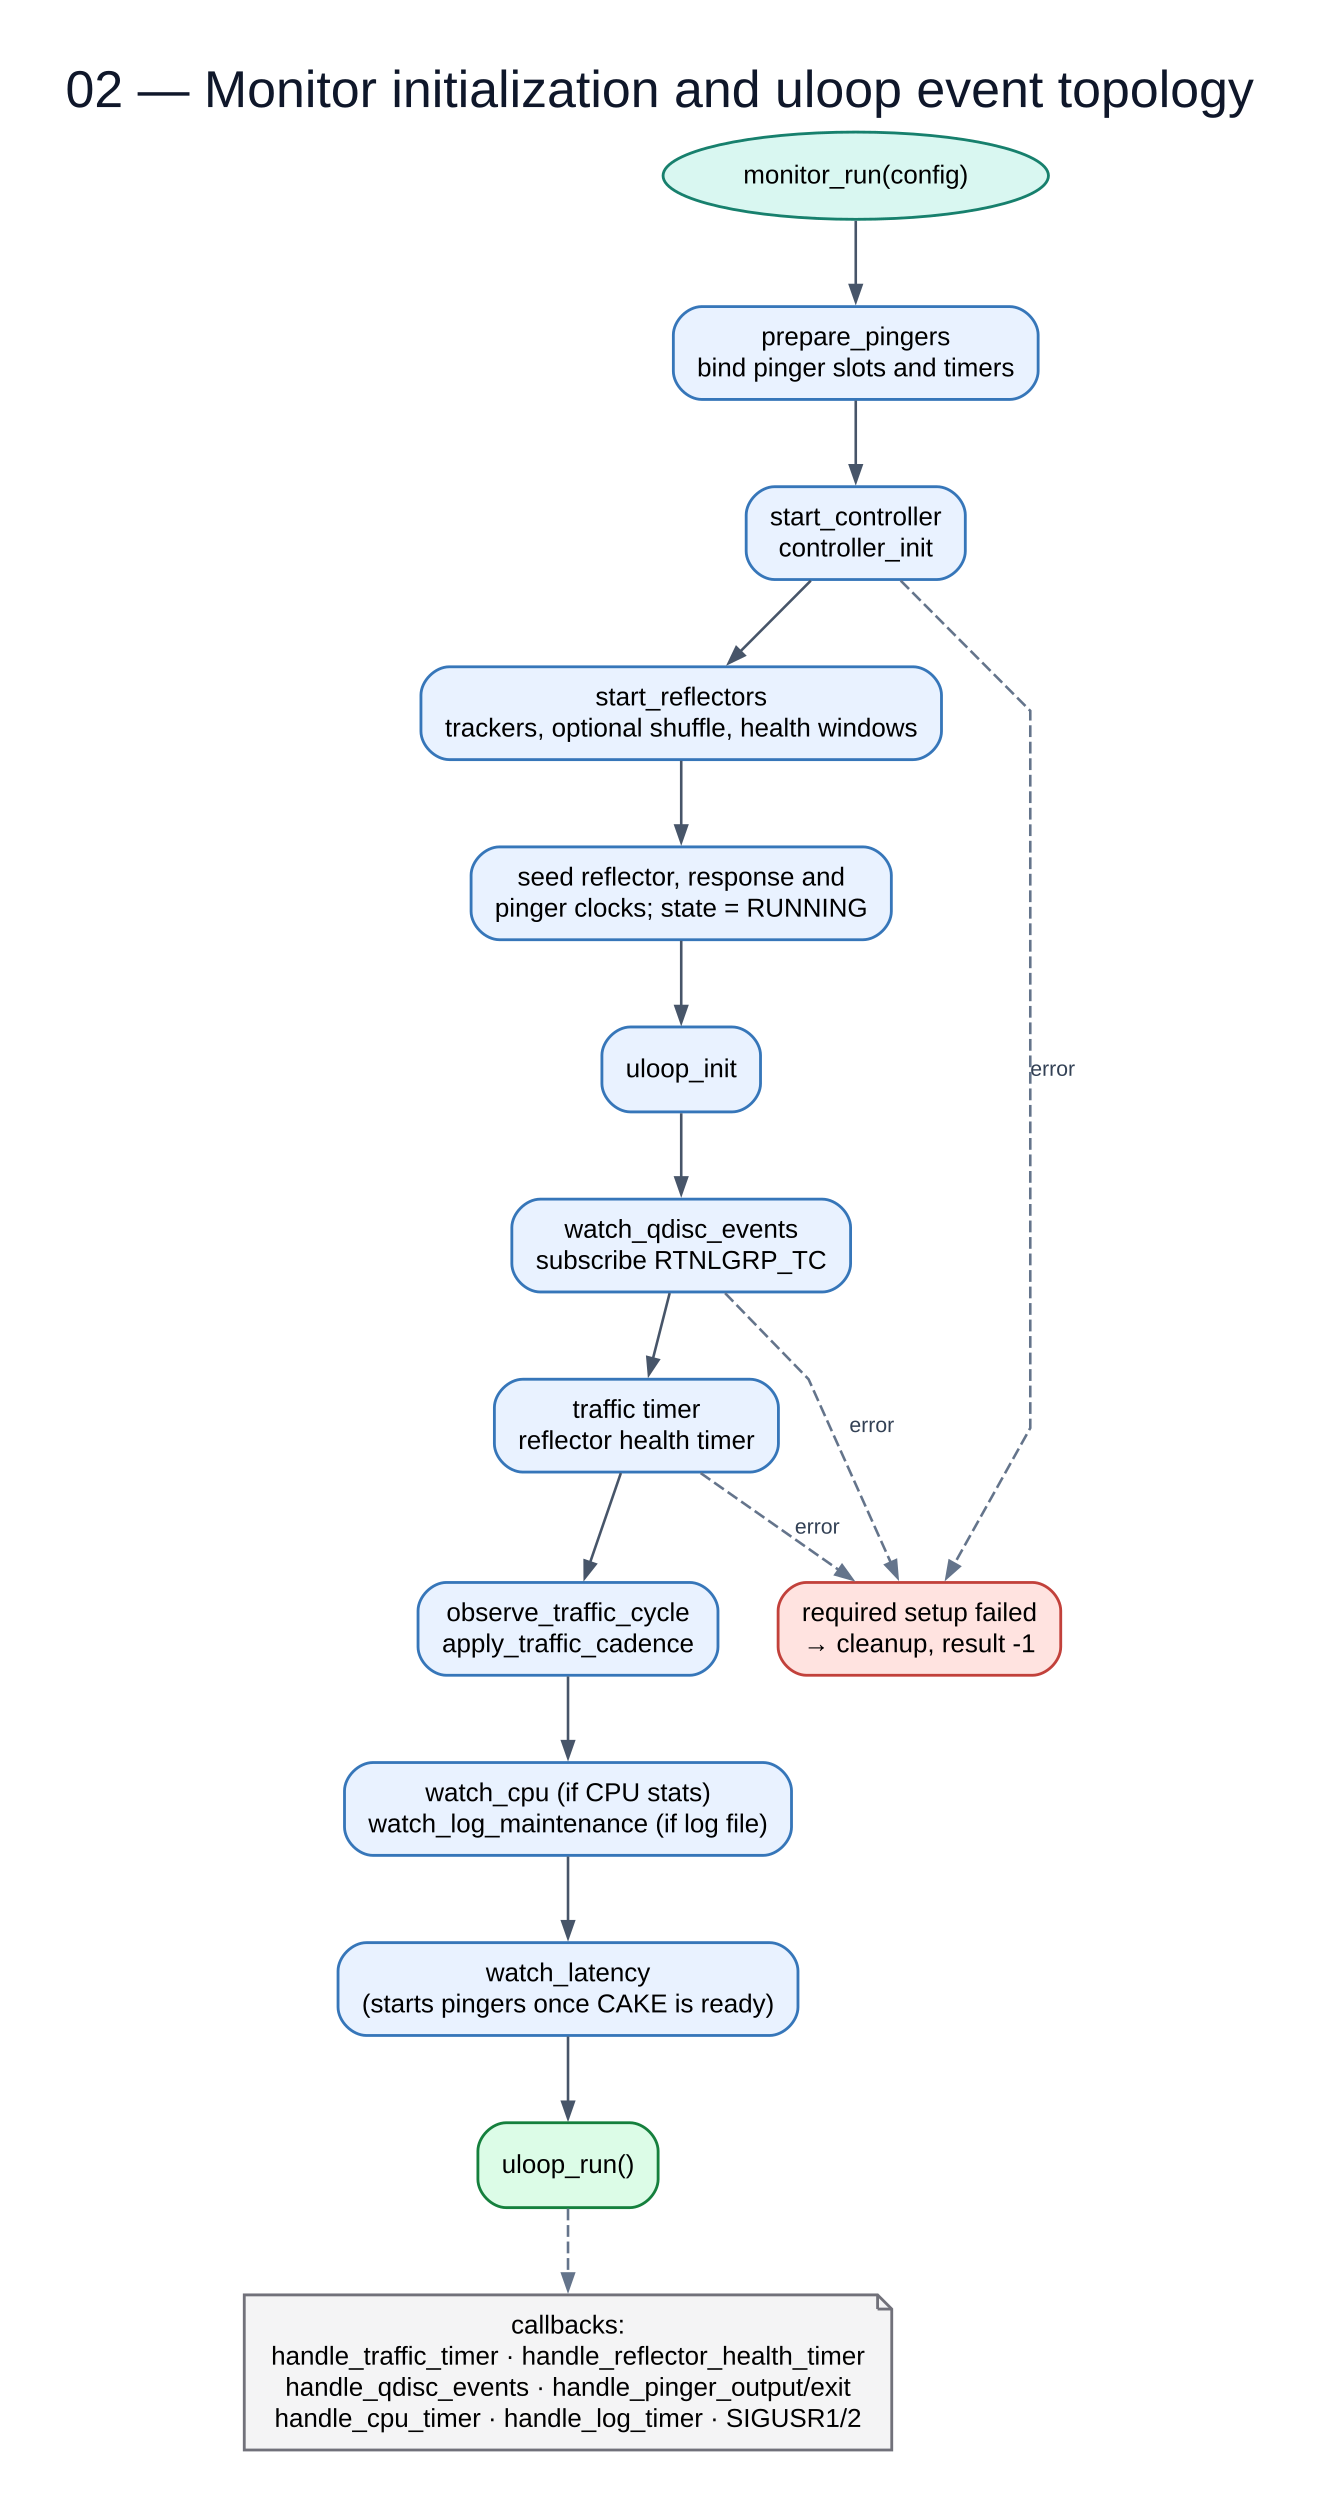
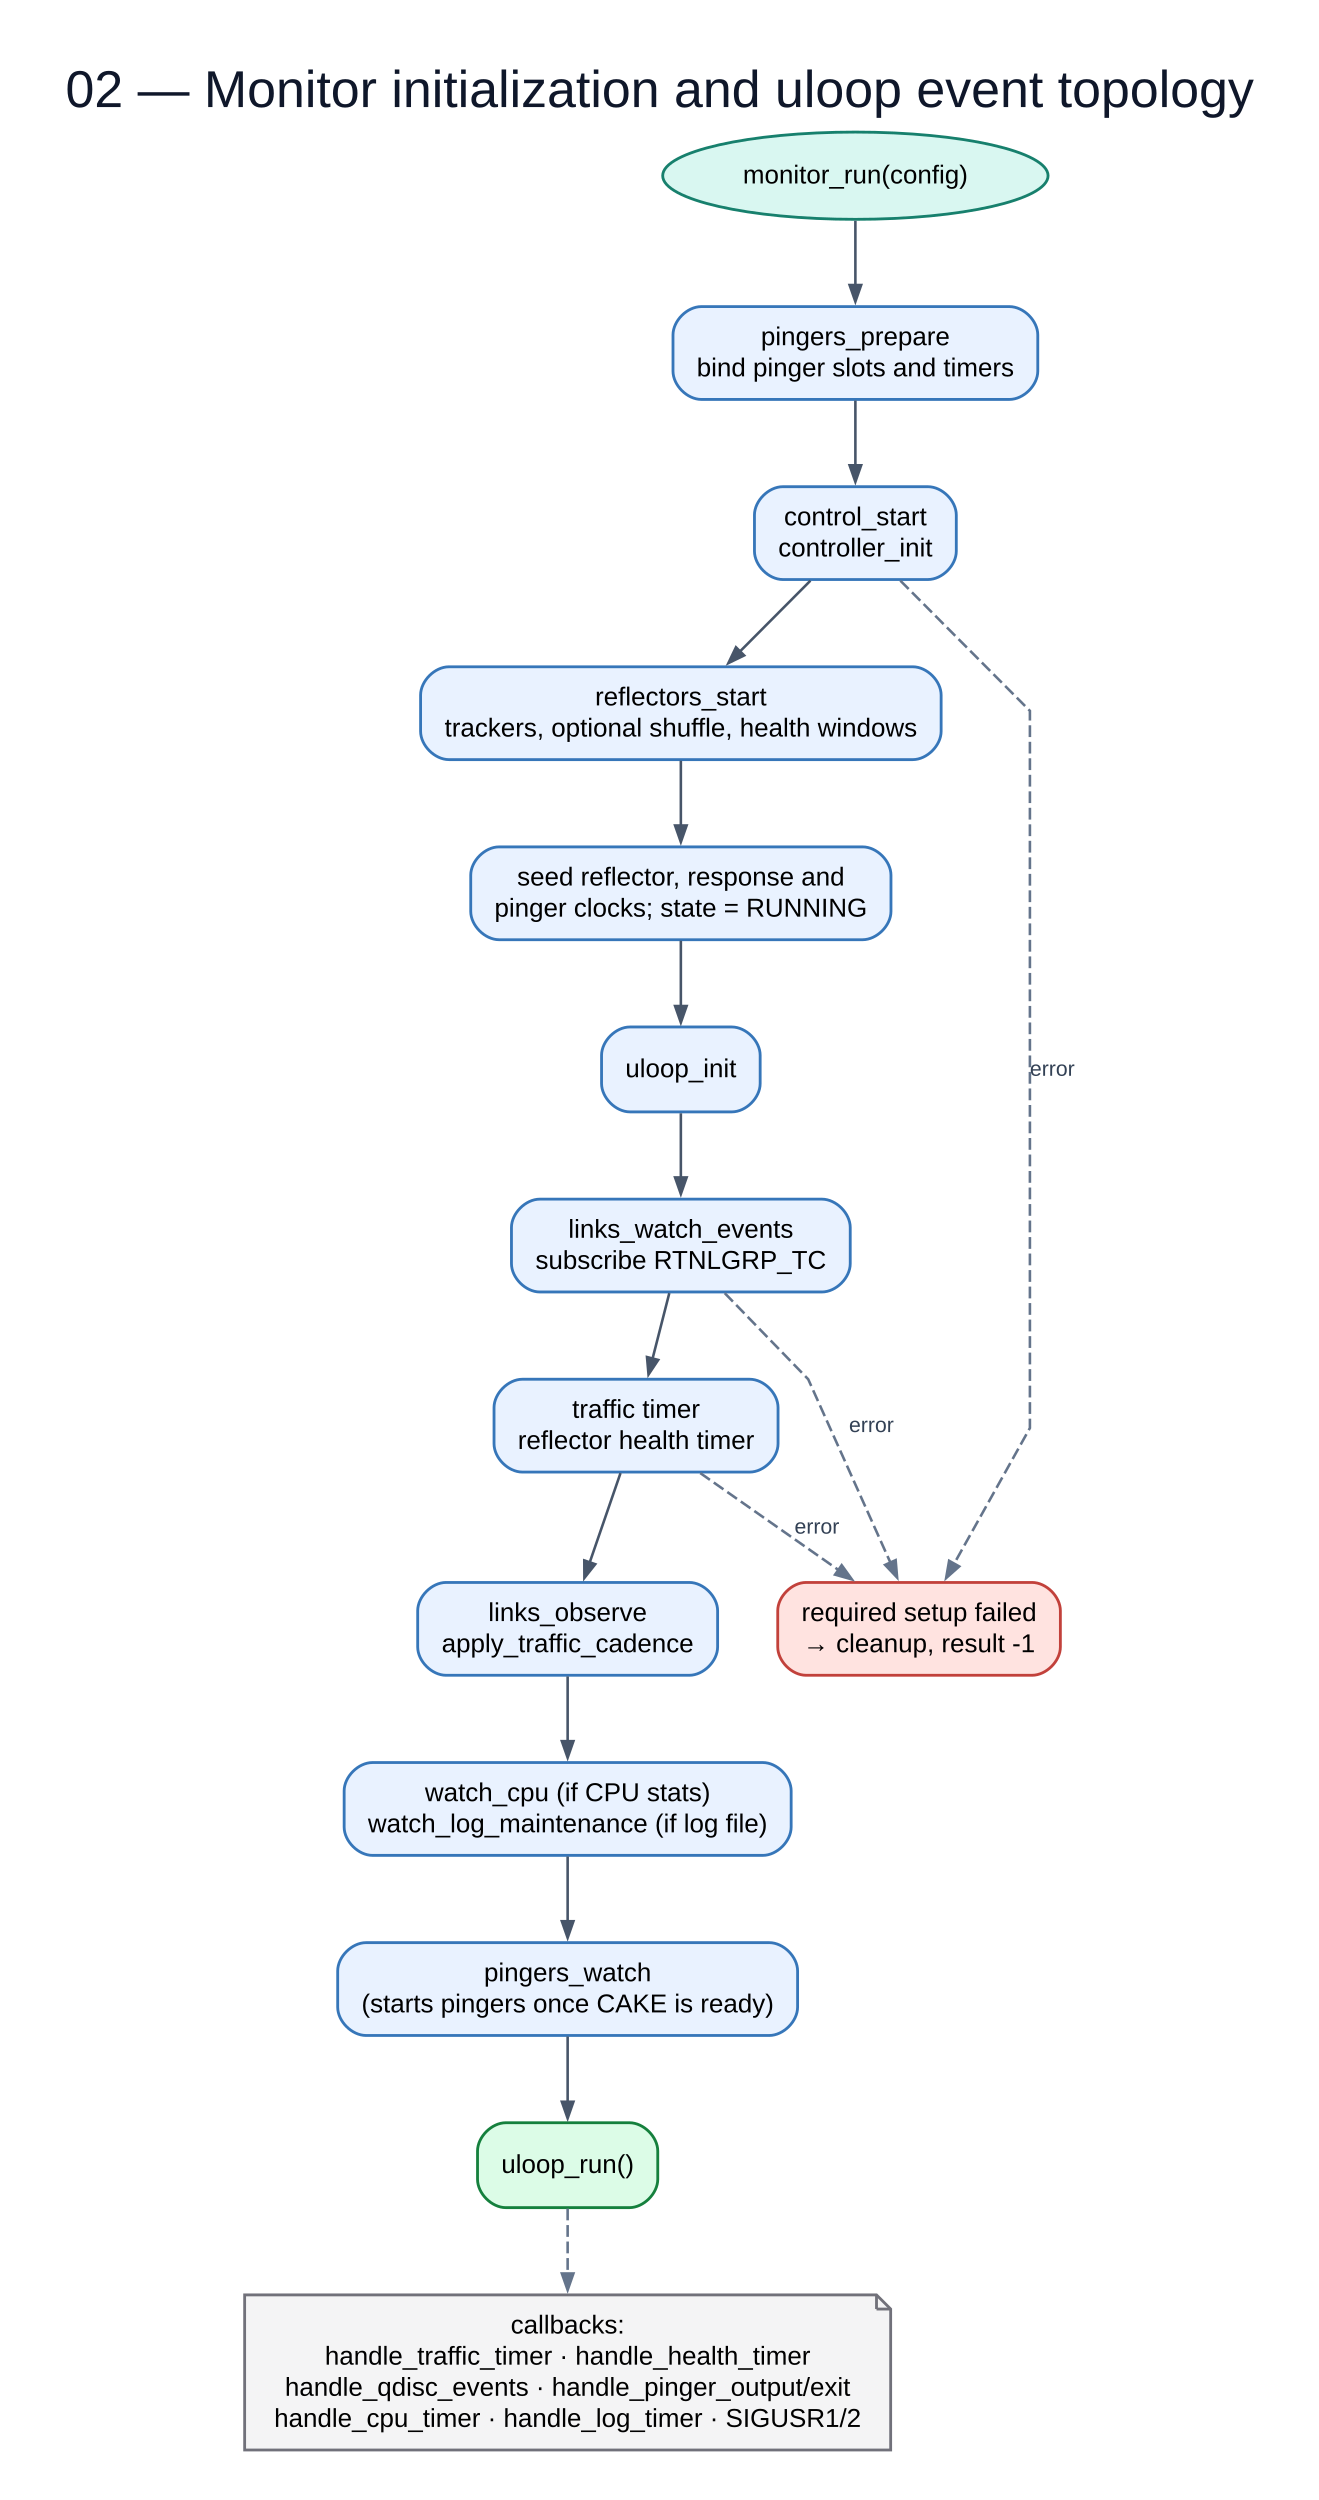
<svg xmlns="http://www.w3.org/2000/svg" width="559pt" height="1060pt" viewBox="0.00 0.00 559.00 1060.00">
  <g id="graph0" class="graph" transform="scale(1 1) rotate(0) translate(21.6 1038.8)">
    <polygon fill="white" stroke="none" points="-21.6,21.6 -21.6,-1038.8 537.81,-1038.8 537.81,21.6 -21.6,21.6" />
    <text xml:space="preserve" text-anchor="middle" x="258.1" y="-993.4" font-family="Arial" font-size="22.00" fill="#0f172a">02 — Monitor initialization and uloop event topology</text>
    <g id="node1" class="node">
-       <ellipse fill="#d9f7f1" stroke="#17806d" stroke-width="1.2" cx="341.24" cy="-964.3" rx="81.7" ry="18.5" />
-       <text xml:space="preserve" text-anchor="middle" x="341.24" y="-961" font-family="Arial" font-size="11.00">monitor_run(config)</text>
+       <ellipse fill="#d9f7f1" stroke="#17806d" stroke-width="1.2" cx="341.08" cy="-964.3" rx="81.7" ry="18.5" />
+       <text xml:space="preserve" text-anchor="middle" x="341.08" y="-961" font-family="Arial" font-size="11.00">monitor_run(config)</text>
    </g>
    <g id="node2" class="node">
-       <path fill="#e9f2ff" stroke="#3676b9" stroke-width="1.2" d="M406.57,-908.8C406.57,-908.8 275.9,-908.8 275.9,-908.8 269.9,-908.8 263.9,-902.8 263.9,-896.8 263.9,-896.8 263.9,-881.44 263.9,-881.44 263.9,-875.44 269.9,-869.44 275.9,-869.44 275.9,-869.44 406.57,-869.44 406.57,-869.44 412.57,-869.44 418.57,-875.44 418.57,-881.44 418.57,-881.44 418.57,-896.8 418.57,-896.8 418.57,-902.8 412.57,-908.8 406.57,-908.8" />
-       <text xml:space="preserve" text-anchor="middle" x="341.24" y="-892.42" font-family="Arial" font-size="11.00">prepare_pingers</text>
-       <text xml:space="preserve" text-anchor="middle" x="341.24" y="-879.22" font-family="Arial" font-size="11.00">bind pinger slots and timers</text>
+       <path fill="#e9f2ff" stroke="#3676b9" stroke-width="1.2" d="M406.42,-908.8C406.42,-908.8 275.75,-908.8 275.75,-908.8 269.75,-908.8 263.75,-902.8 263.75,-896.8 263.75,-896.8 263.75,-881.44 263.75,-881.44 263.75,-875.44 269.75,-869.44 275.75,-869.44 275.75,-869.44 406.42,-869.44 406.42,-869.44 412.42,-869.44 418.42,-875.44 418.42,-881.44 418.42,-881.44 418.42,-896.8 418.42,-896.8 418.42,-902.8 412.42,-908.8 406.42,-908.8" />
+       <text xml:space="preserve" text-anchor="middle" x="341.08" y="-892.42" font-family="Arial" font-size="11.00">pingers_prepare</text>
+       <text xml:space="preserve" text-anchor="middle" x="341.08" y="-879.22" font-family="Arial" font-size="11.00">bind pinger slots and timers</text>
    </g>
    <g id="edge1" class="edge">
-       <path fill="none" stroke="#475569" stroke-width="1.1" d="M341.24,-945.21C341.24,-936.93 341.24,-926.95 341.24,-917.76" />
-       <polygon fill="#475569" stroke="#475569" stroke-width="1.1" points="343.69,-917.94 341.24,-910.94 338.79,-917.94 343.69,-917.94" />
+       <path fill="none" stroke="#475569" stroke-width="1.1" d="M341.08,-945.21C341.08,-936.93 341.08,-926.95 341.08,-917.76" />
+       <polygon fill="#475569" stroke="#475569" stroke-width="1.1" points="343.53,-917.94 341.08,-910.94 338.63,-917.94 343.53,-917.94" />
    </g>
    <g id="node3" class="node">
-       <path fill="#e9f2ff" stroke="#3676b9" stroke-width="1.2" d="M375.69,-832.44C375.69,-832.44 306.78,-832.44 306.78,-832.44 300.78,-832.44 294.78,-826.44 294.78,-820.44 294.78,-820.44 294.78,-805.08 294.78,-805.08 294.78,-799.08 300.78,-793.08 306.78,-793.08 306.78,-793.08 375.69,-793.08 375.69,-793.08 381.69,-793.08 387.69,-799.08 387.69,-805.08 387.69,-805.08 387.69,-820.44 387.69,-820.44 387.69,-826.44 381.69,-832.44 375.69,-832.44" />
-       <text xml:space="preserve" text-anchor="middle" x="341.24" y="-816.06" font-family="Arial" font-size="11.00">start_controller</text>
-       <text xml:space="preserve" text-anchor="middle" x="341.24" y="-802.86" font-family="Arial" font-size="11.00">controller_init</text>
+       <path fill="#e9f2ff" stroke="#3676b9" stroke-width="1.2" d="M371.87,-832.44C371.87,-832.44 310.29,-832.44 310.29,-832.44 304.29,-832.44 298.29,-826.44 298.29,-820.44 298.29,-820.44 298.29,-805.08 298.29,-805.08 298.29,-799.08 304.29,-793.08 310.29,-793.08 310.29,-793.08 371.87,-793.08 371.87,-793.08 377.87,-793.08 383.87,-799.08 383.87,-805.08 383.87,-805.08 383.87,-820.44 383.87,-820.44 383.87,-826.44 377.87,-832.44 371.87,-832.44" />
+       <text xml:space="preserve" text-anchor="middle" x="341.08" y="-816.06" font-family="Arial" font-size="11.00">control_start</text>
+       <text xml:space="preserve" text-anchor="middle" x="341.08" y="-802.86" font-family="Arial" font-size="11.00">controller_init</text>
    </g>
    <g id="edge2" class="edge">
-       <path fill="none" stroke="#475569" stroke-width="1.1" d="M341.24,-868.97C341.24,-860.56 341.24,-850.52 341.24,-841.32" />
-       <polygon fill="#475569" stroke="#475569" stroke-width="1.1" points="343.69,-841.51 341.24,-834.51 338.79,-841.51 343.69,-841.51" />
+       <path fill="none" stroke="#475569" stroke-width="1.1" d="M341.08,-868.97C341.08,-860.56 341.08,-850.52 341.08,-841.32" />
+       <polygon fill="#475569" stroke="#475569" stroke-width="1.1" points="343.53,-841.51 341.08,-834.51 338.63,-841.51 343.53,-841.51" />
    </g>
    <g id="node4" class="node">
-       <path fill="#e9f2ff" stroke="#3676b9" stroke-width="1.2" d="M365.59,-756.08C365.59,-756.08 168.88,-756.08 168.88,-756.08 162.88,-756.08 156.88,-750.08 156.88,-744.08 156.88,-744.08 156.88,-728.72 156.88,-728.72 156.88,-722.72 162.88,-716.72 168.88,-716.72 168.88,-716.72 365.59,-716.72 365.59,-716.72 371.59,-716.72 377.59,-722.72 377.59,-728.72 377.59,-728.72 377.59,-744.08 377.59,-744.08 377.59,-750.08 371.59,-756.08 365.59,-756.08" />
-       <text xml:space="preserve" text-anchor="middle" x="267.24" y="-739.7" font-family="Arial" font-size="11.00">start_reflectors</text>
-       <text xml:space="preserve" text-anchor="middle" x="267.24" y="-726.5" font-family="Arial" font-size="11.00">trackers, optional shuffle, health windows</text>
+       <path fill="#e9f2ff" stroke="#3676b9" stroke-width="1.2" d="M365.44,-756.08C365.44,-756.08 168.73,-756.08 168.73,-756.08 162.73,-756.08 156.73,-750.08 156.73,-744.08 156.73,-744.08 156.73,-728.72 156.73,-728.72 156.73,-722.72 162.73,-716.72 168.73,-716.72 168.73,-716.72 365.44,-716.72 365.44,-716.72 371.44,-716.72 377.44,-722.72 377.44,-728.72 377.44,-728.72 377.44,-744.08 377.44,-744.08 377.44,-750.08 371.44,-756.08 365.44,-756.08" />
+       <text xml:space="preserve" text-anchor="middle" x="267.08" y="-739.7" font-family="Arial" font-size="11.00">reflectors_start</text>
+       <text xml:space="preserve" text-anchor="middle" x="267.08" y="-726.5" font-family="Arial" font-size="11.00">trackers, optional shuffle, health windows</text>
    </g>
    <g id="edge3" class="edge">
-       <path fill="none" stroke="#475569" stroke-width="1.1" d="M322.18,-792.61C313.03,-783.42 301.95,-772.28 292.14,-762.43" />
-       <polygon fill="#475569" stroke="#475569" stroke-width="1.1" points="294.08,-760.9 287.4,-757.66 290.6,-764.35 294.08,-760.9" />
+       <path fill="none" stroke="#475569" stroke-width="1.1" d="M322.03,-792.61C312.88,-783.42 301.79,-772.28 291.99,-762.43" />
+       <polygon fill="#475569" stroke="#475569" stroke-width="1.1" points="293.92,-760.9 287.25,-757.66 290.45,-764.35 293.92,-760.9" />
    </g>
    <g id="node13" class="node">
-       <path fill="#ffe3e0" stroke="#c2413b" stroke-width="1.2" d="M416.15,-367.84C416.15,-367.84 320.32,-367.84 320.32,-367.84 314.32,-367.84 308.32,-361.84 308.32,-355.84 308.32,-355.84 308.32,-340.48 308.32,-340.48 308.32,-334.48 314.32,-328.48 320.32,-328.48 320.32,-328.48 416.15,-328.48 416.15,-328.48 422.15,-328.48 428.15,-334.48 428.15,-340.48 428.15,-340.48 428.15,-355.84 428.15,-355.84 428.15,-361.84 422.15,-367.84 416.15,-367.84" />
-       <text xml:space="preserve" text-anchor="middle" x="368.24" y="-351.46" font-family="Arial" font-size="11.00">required setup failed</text>
-       <text xml:space="preserve" text-anchor="middle" x="368.24" y="-338.26" font-family="Arial" font-size="11.00">→ cleanup, result -1</text>
+       <path fill="#ffe3e0" stroke="#c2413b" stroke-width="1.2" d="M416,-367.84C416,-367.84 320.16,-367.84 320.16,-367.84 314.16,-367.84 308.16,-361.84 308.16,-355.84 308.16,-355.84 308.16,-340.48 308.16,-340.48 308.16,-334.48 314.16,-328.48 320.16,-328.48 320.16,-328.48 416,-328.48 416,-328.48 422,-328.48 428,-334.48 428,-340.48 428,-340.48 428,-355.84 428,-355.84 428,-361.84 422,-367.84 416,-367.84" />
+       <text xml:space="preserve" text-anchor="middle" x="368.08" y="-351.46" font-family="Arial" font-size="11.00">required setup failed</text>
+       <text xml:space="preserve" text-anchor="middle" x="368.08" y="-338.26" font-family="Arial" font-size="11.00">→ cleanup, result -1</text>
    </g>
    <g id="edge12" class="edge">
-       <path fill="none" stroke="#64748b" stroke-width="1.1" stroke-dasharray="5,2" d="M360.29,-792.61C382.22,-770.58 415.24,-737.4 415.24,-737.4 415.24,-737.4 415.24,-737.4 415.24,-433.32 415.24,-433.32 396.78,-400.28 383,-375.6" />
-       <polygon fill="#64748b" stroke="#64748b" stroke-width="1.1" points="385.26,-374.63 379.71,-369.71 380.99,-377.02 385.26,-374.63" />
-       <text xml:space="preserve" text-anchor="middle" x="424.74" y="-582.66" font-family="Arial" font-size="9.00" fill="#334155">error</text>
+       <path fill="none" stroke="#64748b" stroke-width="1.1" stroke-dasharray="5,2" d="M360.14,-792.61C382.06,-770.58 415.08,-737.4 415.08,-737.4 415.08,-737.4 415.08,-737.4 415.08,-433.32 415.08,-433.32 396.63,-400.28 382.85,-375.6" />
+       <polygon fill="#64748b" stroke="#64748b" stroke-width="1.1" points="385.11,-374.63 379.56,-369.71 380.83,-377.02 385.11,-374.63" />
+       <text xml:space="preserve" text-anchor="middle" x="424.58" y="-582.66" font-family="Arial" font-size="9.00" fill="#334155">error</text>
    </g>
    <g id="node5" class="node">
-       <path fill="#e9f2ff" stroke="#3676b9" stroke-width="1.2" d="M344.33,-679.72C344.33,-679.72 190.14,-679.72 190.14,-679.72 184.14,-679.72 178.14,-673.72 178.14,-667.72 178.14,-667.72 178.14,-652.36 178.14,-652.36 178.14,-646.36 184.14,-640.36 190.14,-640.36 190.14,-640.36 344.33,-640.36 344.33,-640.36 350.33,-640.36 356.33,-646.36 356.33,-652.36 356.33,-652.36 356.33,-667.72 356.33,-667.72 356.33,-673.72 350.33,-679.72 344.33,-679.72" />
-       <text xml:space="preserve" text-anchor="middle" x="267.24" y="-663.34" font-family="Arial" font-size="11.00">seed reflector, response and</text>
-       <text xml:space="preserve" text-anchor="middle" x="267.24" y="-650.14" font-family="Arial" font-size="11.00">pinger clocks; state = RUNNING</text>
+       <path fill="#e9f2ff" stroke="#3676b9" stroke-width="1.2" d="M344.17,-679.72C344.17,-679.72 189.99,-679.72 189.99,-679.72 183.99,-679.72 177.99,-673.72 177.99,-667.72 177.99,-667.72 177.99,-652.36 177.99,-652.36 177.99,-646.36 183.99,-640.36 189.99,-640.36 189.99,-640.36 344.17,-640.36 344.17,-640.36 350.17,-640.36 356.17,-646.36 356.17,-652.36 356.17,-652.36 356.17,-667.72 356.17,-667.72 356.17,-673.72 350.17,-679.72 344.17,-679.72" />
+       <text xml:space="preserve" text-anchor="middle" x="267.08" y="-663.34" font-family="Arial" font-size="11.00">seed reflector, response and</text>
+       <text xml:space="preserve" text-anchor="middle" x="267.08" y="-650.14" font-family="Arial" font-size="11.00">pinger clocks; state = RUNNING</text>
    </g>
    <g id="edge4" class="edge">
-       <path fill="none" stroke="#475569" stroke-width="1.1" d="M267.24,-716.25C267.24,-707.84 267.24,-697.8 267.24,-688.6" />
-       <polygon fill="#475569" stroke="#475569" stroke-width="1.1" points="269.69,-688.79 267.24,-681.79 264.79,-688.79 269.69,-688.79" />
+       <path fill="none" stroke="#475569" stroke-width="1.1" d="M267.08,-716.25C267.08,-707.84 267.08,-697.8 267.08,-688.6" />
+       <polygon fill="#475569" stroke="#475569" stroke-width="1.1" points="269.53,-688.79 267.08,-681.79 264.63,-688.79 269.53,-688.79" />
    </g>
    <g id="node6" class="node">
-       <path fill="#e9f2ff" stroke="#3676b9" stroke-width="1.2" d="M288.86,-603.36C288.86,-603.36 245.61,-603.36 245.61,-603.36 239.61,-603.36 233.61,-597.36 233.61,-591.36 233.61,-591.36 233.61,-579.36 233.61,-579.36 233.61,-573.36 239.61,-567.36 245.61,-567.36 245.61,-567.36 288.86,-567.36 288.86,-567.36 294.86,-567.36 300.86,-573.36 300.86,-579.36 300.86,-579.36 300.86,-591.36 300.86,-591.36 300.86,-597.36 294.86,-603.36 288.86,-603.36" />
-       <text xml:space="preserve" text-anchor="middle" x="267.24" y="-582.06" font-family="Arial" font-size="11.00">uloop_init</text>
+       <path fill="#e9f2ff" stroke="#3676b9" stroke-width="1.2" d="M288.71,-603.36C288.71,-603.36 245.46,-603.36 245.46,-603.36 239.46,-603.36 233.46,-597.36 233.46,-591.36 233.46,-591.36 233.46,-579.36 233.46,-579.36 233.46,-573.36 239.46,-567.36 245.46,-567.36 245.46,-567.36 288.71,-567.36 288.71,-567.36 294.71,-567.36 300.71,-573.36 300.71,-579.36 300.71,-579.36 300.71,-591.36 300.71,-591.36 300.71,-597.36 294.71,-603.36 288.71,-603.36" />
+       <text xml:space="preserve" text-anchor="middle" x="267.08" y="-582.06" font-family="Arial" font-size="11.00">uloop_init</text>
    </g>
    <g id="edge5" class="edge">
-       <path fill="none" stroke="#475569" stroke-width="1.1" d="M267.24,-639.94C267.24,-631.4 267.24,-621.21 267.24,-612.01" />
-       <polygon fill="#475569" stroke="#475569" stroke-width="1.1" points="269.69,-612.25 267.24,-605.25 264.79,-612.25 269.69,-612.25" />
+       <path fill="none" stroke="#475569" stroke-width="1.1" d="M267.08,-639.94C267.08,-631.4 267.08,-621.21 267.08,-612.01" />
+       <polygon fill="#475569" stroke="#475569" stroke-width="1.1" points="269.53,-612.25 267.08,-605.25 264.63,-612.25 269.53,-612.25" />
    </g>
    <g id="node7" class="node">
-       <path fill="#e9f2ff" stroke="#3676b9" stroke-width="1.2" d="M327.05,-530.36C327.05,-530.36 207.42,-530.36 207.42,-530.36 201.42,-530.36 195.42,-524.36 195.42,-518.36 195.42,-518.36 195.42,-503 195.42,-503 195.42,-497 201.42,-491 207.42,-491 207.42,-491 327.05,-491 327.05,-491 333.05,-491 339.05,-497 339.05,-503 339.05,-503 339.05,-518.36 339.05,-518.36 339.05,-524.36 333.05,-530.36 327.05,-530.36" />
-       <text xml:space="preserve" text-anchor="middle" x="267.24" y="-513.98" font-family="Arial" font-size="11.00">watch_qdisc_events</text>
-       <text xml:space="preserve" text-anchor="middle" x="267.24" y="-500.78" font-family="Arial" font-size="11.00">subscribe RTNLGRP_TC</text>
+       <path fill="#e9f2ff" stroke="#3676b9" stroke-width="1.2" d="M326.9,-530.36C326.9,-530.36 207.26,-530.36 207.26,-530.36 201.26,-530.36 195.26,-524.36 195.26,-518.36 195.26,-518.36 195.26,-503 195.26,-503 195.26,-497 201.26,-491 207.26,-491 207.26,-491 326.9,-491 326.9,-491 332.9,-491 338.9,-497 338.9,-503 338.9,-503 338.9,-518.36 338.9,-518.36 338.9,-524.36 332.9,-530.36 326.9,-530.36" />
+       <text xml:space="preserve" text-anchor="middle" x="267.08" y="-513.98" font-family="Arial" font-size="11.00">links_watch_events</text>
+       <text xml:space="preserve" text-anchor="middle" x="267.08" y="-500.78" font-family="Arial" font-size="11.00">subscribe RTNLGRP_TC</text>
    </g>
    <g id="edge6" class="edge">
-       <path fill="none" stroke="#475569" stroke-width="1.1" d="M267.24,-566.77C267.24,-558.55 267.24,-548.58 267.24,-539.39" />
-       <polygon fill="#475569" stroke="#475569" stroke-width="1.1" points="269.69,-539.56 267.24,-532.56 264.79,-539.56 269.69,-539.56" />
+       <path fill="none" stroke="#475569" stroke-width="1.1" d="M267.08,-566.77C267.08,-558.55 267.08,-548.58 267.08,-539.39" />
+       <polygon fill="#475569" stroke="#475569" stroke-width="1.1" points="269.53,-539.56 267.08,-532.56 264.63,-539.56 269.53,-539.56" />
    </g>
    <g id="node8" class="node">
-       <path fill="#e9f2ff" stroke="#3676b9" stroke-width="1.2" d="M296.45,-454C296.45,-454 200.02,-454 200.02,-454 194.02,-454 188.02,-448 188.02,-442 188.02,-442 188.02,-426.64 188.02,-426.64 188.02,-420.64 194.02,-414.64 200.02,-414.64 200.02,-414.64 296.45,-414.64 296.45,-414.64 302.45,-414.64 308.45,-420.64 308.45,-426.64 308.45,-426.64 308.45,-442 308.45,-442 308.45,-448 302.45,-454 296.45,-454" />
-       <text xml:space="preserve" text-anchor="middle" x="248.24" y="-437.62" font-family="Arial" font-size="11.00">traffic timer</text>
-       <text xml:space="preserve" text-anchor="middle" x="248.24" y="-424.42" font-family="Arial" font-size="11.00">reflector health timer</text>
+       <path fill="#e9f2ff" stroke="#3676b9" stroke-width="1.2" d="M296.29,-454C296.29,-454 199.87,-454 199.87,-454 193.87,-454 187.87,-448 187.87,-442 187.87,-442 187.87,-426.64 187.87,-426.64 187.87,-420.64 193.87,-414.64 199.87,-414.64 199.87,-414.64 296.29,-414.64 296.29,-414.64 302.29,-414.64 308.29,-420.64 308.29,-426.64 308.29,-426.64 308.29,-442 308.29,-442 308.29,-448 302.29,-454 296.29,-454" />
+       <text xml:space="preserve" text-anchor="middle" x="248.08" y="-437.62" font-family="Arial" font-size="11.00">traffic timer</text>
+       <text xml:space="preserve" text-anchor="middle" x="248.08" y="-424.42" font-family="Arial" font-size="11.00">reflector health timer</text>
    </g>
    <g id="edge7" class="edge">
-       <path fill="none" stroke="#475569" stroke-width="1.1" d="M262.34,-490.53C260.17,-482.03 257.57,-471.87 255.21,-462.6" />
-       <polygon fill="#475569" stroke="#475569" stroke-width="1.1" points="257.63,-462.19 253.52,-456.02 252.88,-463.41 257.63,-462.19" />
+       <path fill="none" stroke="#475569" stroke-width="1.1" d="M262.19,-490.53C260.02,-482.03 257.42,-471.87 255.05,-462.6" />
+       <polygon fill="#475569" stroke="#475569" stroke-width="1.1" points="257.48,-462.19 253.37,-456.02 252.73,-463.41 257.48,-462.19" />
    </g>
    <g id="edge13" class="edge">
-       <path fill="none" stroke="#64748b" stroke-width="1.1" stroke-dasharray="5,2" d="M285.82,-490.52C301.44,-474.41 321.24,-454 321.24,-454 321.24,-454 342.32,-406.97 356.25,-375.9" />
-       <polygon fill="#64748b" stroke="#64748b" stroke-width="1.1" points="358.31,-377.3 358.93,-369.91 353.83,-375.29 358.31,-377.3" />
-       <text xml:space="preserve" text-anchor="middle" x="348.04" y="-431.62" font-family="Arial" font-size="9.00" fill="#334155">error</text>
+       <path fill="none" stroke="#64748b" stroke-width="1.1" stroke-dasharray="5,2" d="M285.67,-490.52C301.29,-474.41 321.08,-454 321.08,-454 321.08,-454 342.17,-406.97 356.09,-375.9" />
+       <polygon fill="#64748b" stroke="#64748b" stroke-width="1.1" points="358.15,-377.3 358.78,-369.91 353.68,-375.29 358.15,-377.3" />
+       <text xml:space="preserve" text-anchor="middle" x="347.88" y="-431.62" font-family="Arial" font-size="9.00" fill="#334155">error</text>
    </g>
    <g id="node9" class="node">
-       <path fill="#e9f2ff" stroke="#3676b9" stroke-width="1.2" d="M270.82,-367.84C270.82,-367.84 167.65,-367.84 167.65,-367.84 161.65,-367.84 155.65,-361.84 155.65,-355.84 155.65,-355.84 155.65,-340.48 155.65,-340.48 155.65,-334.48 161.65,-328.48 167.65,-328.48 167.65,-328.48 270.82,-328.48 270.82,-328.48 276.82,-328.48 282.82,-334.48 282.82,-340.48 282.82,-340.48 282.82,-355.84 282.82,-355.84 282.82,-361.84 276.82,-367.84 270.82,-367.84" />
-       <text xml:space="preserve" text-anchor="middle" x="219.24" y="-351.46" font-family="Arial" font-size="11.00">observe_traffic_cycle</text>
-       <text xml:space="preserve" text-anchor="middle" x="219.24" y="-338.26" font-family="Arial" font-size="11.00">apply_traffic_cadence</text>
+       <path fill="#e9f2ff" stroke="#3676b9" stroke-width="1.2" d="M270.67,-367.84C270.67,-367.84 167.5,-367.84 167.5,-367.84 161.5,-367.84 155.5,-361.84 155.5,-355.84 155.5,-355.84 155.5,-340.48 155.5,-340.48 155.5,-334.48 161.5,-328.48 167.5,-328.48 167.5,-328.48 270.67,-328.48 270.67,-328.48 276.67,-328.48 282.67,-334.48 282.67,-340.48 282.67,-340.48 282.67,-355.84 282.67,-355.84 282.67,-361.84 276.67,-367.84 270.67,-367.84" />
+       <text xml:space="preserve" text-anchor="middle" x="219.08" y="-351.46" font-family="Arial" font-size="11.00">links_observe</text>
+       <text xml:space="preserve" text-anchor="middle" x="219.08" y="-338.26" font-family="Arial" font-size="11.00">apply_traffic_cadence</text>
    </g>
    <g id="edge8" class="edge">
-       <path fill="none" stroke="#475569" stroke-width="1.1" d="M241.65,-414.22C237.8,-403.03 232.86,-388.71 228.61,-376.36" />
-       <polygon fill="#475569" stroke="#475569" stroke-width="1.1" points="230.93,-375.58 226.33,-369.76 226.3,-377.17 230.93,-375.58" />
+       <path fill="none" stroke="#475569" stroke-width="1.1" d="M241.5,-414.22C237.65,-403.03 232.71,-388.71 228.45,-376.36" />
+       <polygon fill="#475569" stroke="#475569" stroke-width="1.1" points="230.78,-375.58 226.18,-369.76 226.14,-377.17 230.78,-375.58" />
    </g>
    <g id="edge14" class="edge">
-       <path fill="none" stroke="#64748b" stroke-width="1.1" stroke-dasharray="5,2" d="M275.46,-414.22C292.96,-401.96 315.81,-385.93 334.45,-372.85" />
-       <polygon fill="#64748b" stroke="#64748b" stroke-width="1.1" points="335.43,-375.16 339.75,-369.14 332.61,-371.15 335.43,-375.16" />
-       <text xml:space="preserve" text-anchor="middle" x="324.92" y="-388.54" font-family="Arial" font-size="9.00" fill="#334155">error</text>
+       <path fill="none" stroke="#64748b" stroke-width="1.1" stroke-dasharray="5,2" d="M275.31,-414.22C292.8,-401.96 315.65,-385.93 334.3,-372.85" />
+       <polygon fill="#64748b" stroke="#64748b" stroke-width="1.1" points="335.27,-375.16 339.6,-369.14 332.46,-371.15 335.27,-375.16" />
+       <text xml:space="preserve" text-anchor="middle" x="324.77" y="-388.54" font-family="Arial" font-size="9.00" fill="#334155">error</text>
    </g>
    <g id="node10" class="node">
-       <path fill="#e9f2ff" stroke="#3676b9" stroke-width="1.2" d="M302,-291.48C302,-291.48 136.47,-291.48 136.47,-291.48 130.47,-291.48 124.47,-285.48 124.47,-279.48 124.47,-279.48 124.47,-264.12 124.47,-264.12 124.47,-258.12 130.47,-252.12 136.47,-252.12 136.47,-252.12 302,-252.12 302,-252.12 308,-252.12 314,-258.12 314,-264.12 314,-264.12 314,-279.48 314,-279.48 314,-285.48 308,-291.48 302,-291.48" />
-       <text xml:space="preserve" text-anchor="middle" x="219.24" y="-275.1" font-family="Arial" font-size="11.00">watch_cpu (if CPU stats)</text>
-       <text xml:space="preserve" text-anchor="middle" x="219.24" y="-261.9" font-family="Arial" font-size="11.00">watch_log_maintenance (if log file)</text>
+       <path fill="#e9f2ff" stroke="#3676b9" stroke-width="1.2" d="M301.85,-291.48C301.85,-291.48 136.32,-291.48 136.32,-291.48 130.32,-291.48 124.32,-285.48 124.32,-279.48 124.32,-279.48 124.32,-264.12 124.32,-264.12 124.32,-258.12 130.32,-252.12 136.32,-252.12 136.32,-252.12 301.85,-252.12 301.85,-252.12 307.85,-252.12 313.85,-258.12 313.85,-264.12 313.85,-264.12 313.85,-279.48 313.85,-279.48 313.85,-285.48 307.85,-291.48 301.85,-291.48" />
+       <text xml:space="preserve" text-anchor="middle" x="219.08" y="-275.1" font-family="Arial" font-size="11.00">watch_cpu (if CPU stats)</text>
+       <text xml:space="preserve" text-anchor="middle" x="219.08" y="-261.9" font-family="Arial" font-size="11.00">watch_log_maintenance (if log file)</text>
    </g>
    <g id="edge9" class="edge">
-       <path fill="none" stroke="#475569" stroke-width="1.1" d="M219.24,-328.01C219.24,-319.6 219.24,-309.56 219.24,-300.36" />
-       <polygon fill="#475569" stroke="#475569" stroke-width="1.1" points="221.69,-300.55 219.24,-293.55 216.79,-300.55 221.69,-300.55" />
+       <path fill="none" stroke="#475569" stroke-width="1.1" d="M219.08,-328.01C219.08,-319.6 219.08,-309.56 219.08,-300.36" />
+       <polygon fill="#475569" stroke="#475569" stroke-width="1.1" points="221.53,-300.55 219.08,-293.55 216.63,-300.55 221.53,-300.55" />
    </g>
    <g id="node11" class="node">
-       <path fill="#e9f2ff" stroke="#3676b9" stroke-width="1.2" d="M304.74,-215.12C304.74,-215.12 133.73,-215.12 133.73,-215.12 127.73,-215.12 121.73,-209.12 121.73,-203.12 121.73,-203.12 121.73,-187.76 121.73,-187.76 121.73,-181.76 127.73,-175.76 133.73,-175.76 133.73,-175.76 304.74,-175.76 304.74,-175.76 310.74,-175.76 316.74,-181.76 316.74,-187.76 316.74,-187.76 316.74,-203.12 316.74,-203.12 316.74,-209.12 310.74,-215.12 304.74,-215.12" />
-       <text xml:space="preserve" text-anchor="middle" x="219.24" y="-198.74" font-family="Arial" font-size="11.00">watch_latency</text>
-       <text xml:space="preserve" text-anchor="middle" x="219.24" y="-185.54" font-family="Arial" font-size="11.00">(starts pingers once CAKE is ready)</text>
+       <path fill="#e9f2ff" stroke="#3676b9" stroke-width="1.2" d="M304.58,-215.12C304.58,-215.12 133.58,-215.12 133.58,-215.12 127.58,-215.12 121.58,-209.12 121.58,-203.12 121.58,-203.12 121.58,-187.76 121.58,-187.76 121.58,-181.76 127.58,-175.76 133.58,-175.76 133.58,-175.76 304.58,-175.76 304.58,-175.76 310.58,-175.76 316.58,-181.76 316.58,-187.76 316.58,-187.76 316.58,-203.12 316.58,-203.12 316.58,-209.12 310.58,-215.12 304.58,-215.12" />
+       <text xml:space="preserve" text-anchor="middle" x="219.08" y="-198.74" font-family="Arial" font-size="11.00">pingers_watch</text>
+       <text xml:space="preserve" text-anchor="middle" x="219.08" y="-185.54" font-family="Arial" font-size="11.00">(starts pingers once CAKE is ready)</text>
    </g>
    <g id="edge10" class="edge">
-       <path fill="none" stroke="#475569" stroke-width="1.1" d="M219.24,-251.65C219.24,-243.24 219.24,-233.2 219.24,-224" />
-       <polygon fill="#475569" stroke="#475569" stroke-width="1.1" points="221.69,-224.19 219.24,-217.19 216.79,-224.19 221.69,-224.19" />
+       <path fill="none" stroke="#475569" stroke-width="1.1" d="M219.08,-251.65C219.08,-243.24 219.08,-233.2 219.08,-224" />
+       <polygon fill="#475569" stroke="#475569" stroke-width="1.1" points="221.53,-224.19 219.08,-217.19 216.63,-224.19 221.53,-224.19" />
    </g>
    <g id="node12" class="node">
-       <path fill="#dcfce7" stroke="#15803d" stroke-width="1.2" d="M245.44,-138.76C245.44,-138.76 193.03,-138.76 193.03,-138.76 187.03,-138.76 181.03,-132.76 181.03,-126.76 181.03,-126.76 181.03,-114.76 181.03,-114.76 181.03,-108.76 187.03,-102.76 193.03,-102.76 193.03,-102.76 245.44,-102.76 245.44,-102.76 251.44,-102.76 257.44,-108.76 257.44,-114.76 257.44,-114.76 257.44,-126.76 257.44,-126.76 257.44,-132.76 251.44,-138.76 245.44,-138.76" />
-       <text xml:space="preserve" text-anchor="middle" x="219.24" y="-117.46" font-family="Arial" font-size="11.00">uloop_run()</text>
+       <path fill="#dcfce7" stroke="#15803d" stroke-width="1.2" d="M245.29,-138.76C245.29,-138.76 192.87,-138.76 192.87,-138.76 186.87,-138.76 180.87,-132.76 180.87,-126.76 180.87,-126.76 180.87,-114.76 180.87,-114.76 180.87,-108.76 186.87,-102.76 192.87,-102.76 192.87,-102.76 245.29,-102.76 245.29,-102.76 251.29,-102.76 257.29,-108.76 257.29,-114.76 257.29,-114.76 257.29,-126.76 257.29,-126.76 257.29,-132.76 251.29,-138.76 245.29,-138.76" />
+       <text xml:space="preserve" text-anchor="middle" x="219.08" y="-117.46" font-family="Arial" font-size="11.00">uloop_run()</text>
    </g>
    <g id="edge11" class="edge">
-       <path fill="none" stroke="#475569" stroke-width="1.1" d="M219.24,-175.34C219.24,-166.8 219.24,-156.61 219.24,-147.41" />
-       <polygon fill="#475569" stroke="#475569" stroke-width="1.1" points="221.69,-147.65 219.24,-140.65 216.79,-147.65 221.69,-147.65" />
+       <path fill="none" stroke="#475569" stroke-width="1.1" d="M219.08,-175.34C219.08,-166.8 219.08,-156.61 219.08,-147.41" />
+       <polygon fill="#475569" stroke="#475569" stroke-width="1.1" points="221.53,-147.65 219.08,-140.65 216.63,-147.65 221.53,-147.65" />
    </g>
    <g id="node14" class="node">
-       <polygon fill="#f4f4f5" stroke="#71717a" stroke-width="1.2" points="350.5,-65.76 81.97,-65.76 81.97,0 356.5,0 356.5,-59.76 350.5,-65.76" />
-       <polyline fill="none" stroke="#71717a" stroke-width="1.2" points="350.5,-65.76 350.5,-59.76" />
-       <polyline fill="none" stroke="#71717a" stroke-width="1.2" points="356.5,-59.76 350.5,-59.76" />
-       <text xml:space="preserve" text-anchor="middle" x="219.24" y="-49.38" font-family="Arial" font-size="11.00">callbacks:</text>
-       <text xml:space="preserve" text-anchor="middle" x="219.24" y="-36.18" font-family="Arial" font-size="11.00">handle_traffic_timer · handle_reflector_health_timer</text>
-       <text xml:space="preserve" text-anchor="middle" x="219.24" y="-22.98" font-family="Arial" font-size="11.00">handle_qdisc_events · handle_pinger_output/exit</text>
-       <text xml:space="preserve" text-anchor="middle" x="219.24" y="-9.78" font-family="Arial" font-size="11.00">handle_cpu_timer · handle_log_timer · SIGUSR1/2</text>
+       <polygon fill="#f4f4f5" stroke="#71717a" stroke-width="1.2" points="350.04,-65.76 82.13,-65.76 82.13,0 356.04,0 356.04,-59.76 350.04,-65.76" />
+       <polyline fill="none" stroke="#71717a" stroke-width="1.2" points="350.04,-65.76 350.04,-59.76" />
+       <polyline fill="none" stroke="#71717a" stroke-width="1.2" points="356.04,-59.76 350.04,-59.76" />
+       <text xml:space="preserve" text-anchor="middle" x="219.08" y="-49.38" font-family="Arial" font-size="11.00">callbacks:</text>
+       <text xml:space="preserve" text-anchor="middle" x="219.08" y="-36.18" font-family="Arial" font-size="11.00">handle_traffic_timer · handle_health_timer</text>
+       <text xml:space="preserve" text-anchor="middle" x="219.08" y="-22.98" font-family="Arial" font-size="11.00">handle_qdisc_events · handle_pinger_output/exit</text>
+       <text xml:space="preserve" text-anchor="middle" x="219.08" y="-9.78" font-family="Arial" font-size="11.00">handle_cpu_timer · handle_log_timer · SIGUSR1/2</text>
    </g>
    <g id="edge15" class="edge">
-       <path fill="none" stroke="#64748b" stroke-width="1.1" stroke-dasharray="5,2" d="M219.24,-102.38C219.24,-94.34 219.24,-84.43 219.24,-74.66" />
-       <polygon fill="#64748b" stroke="#64748b" stroke-width="1.1" points="221.69,-74.84 219.24,-67.84 216.79,-74.84 221.69,-74.84" />
+       <path fill="none" stroke="#64748b" stroke-width="1.1" stroke-dasharray="5,2" d="M219.08,-102.38C219.08,-94.34 219.08,-84.43 219.08,-74.66" />
+       <polygon fill="#64748b" stroke="#64748b" stroke-width="1.1" points="221.53,-74.84 219.08,-67.84 216.63,-74.84 221.53,-74.84" />
    </g>
  </g>
</svg>
